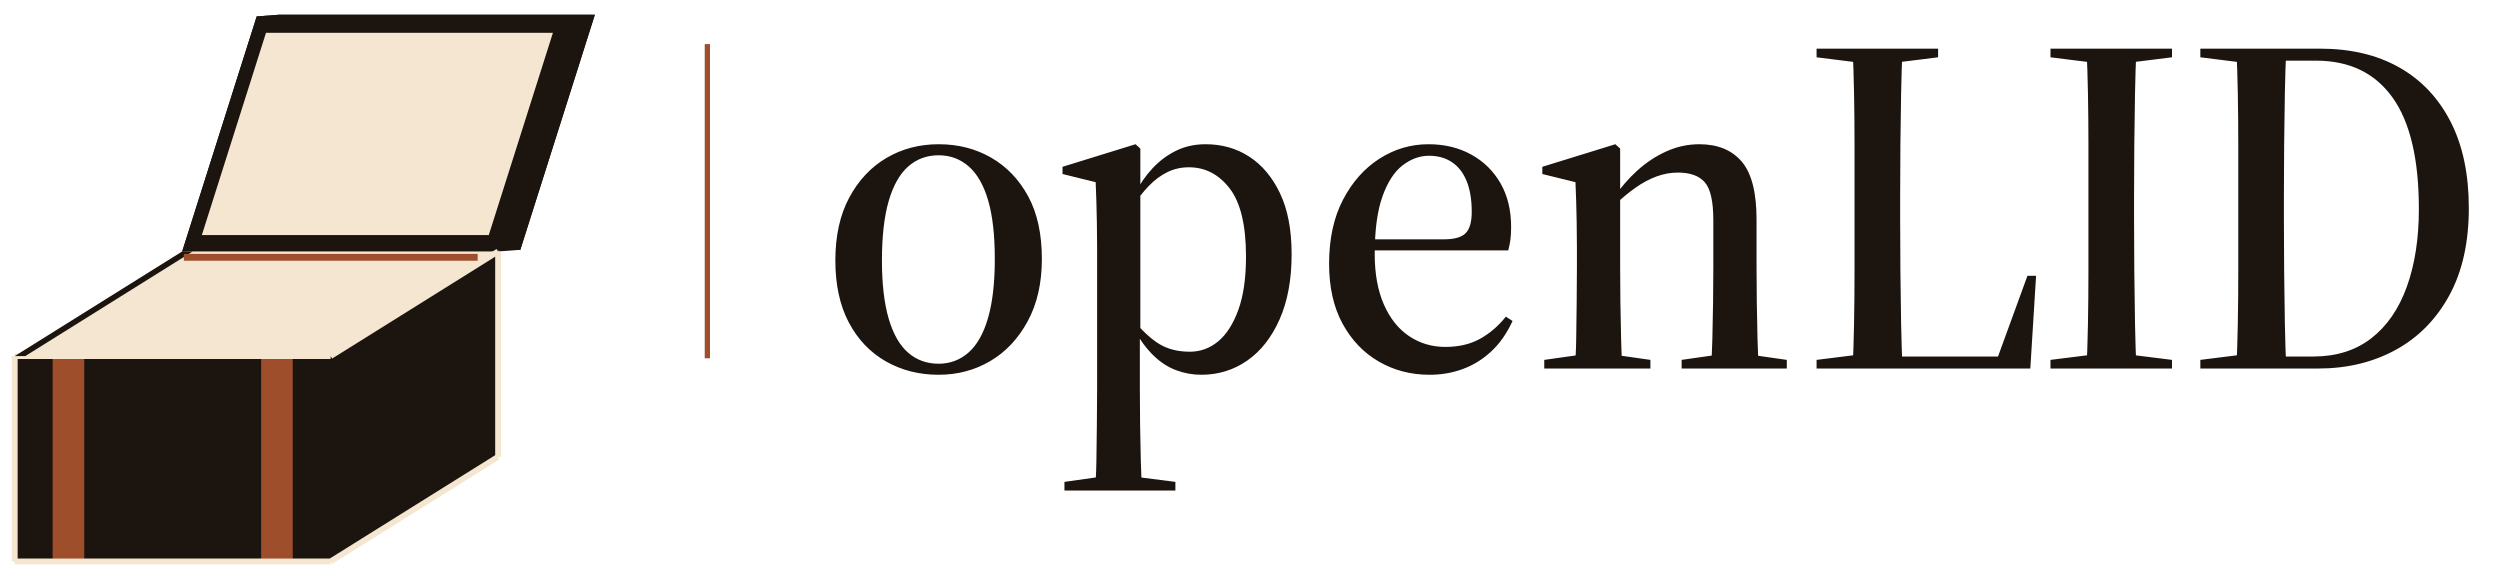
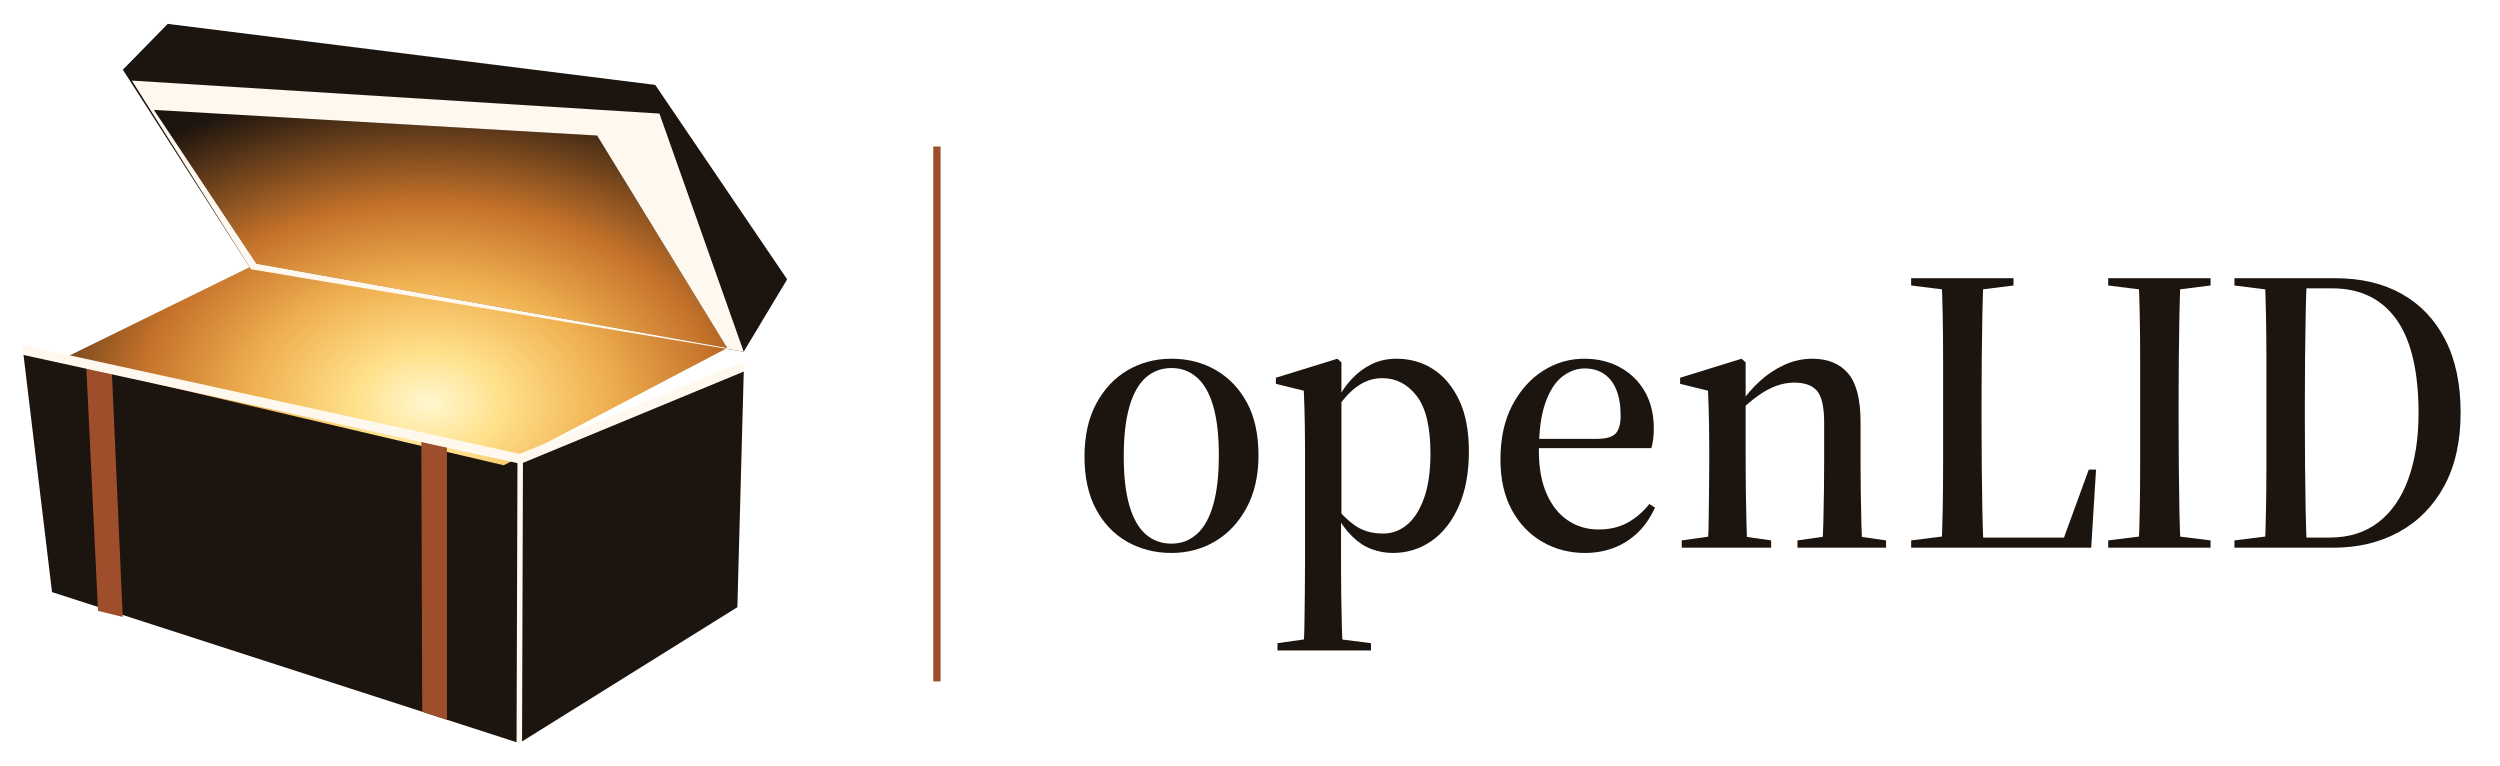
- <svg xmlns="http://www.w3.org/2000/svg" width="949.695" height="218.869" viewBox="-5.6 -213.269 949.695 218.869">
-   <path fill="#1c140e" d="M120 0v-78l63.604-39.744v78ZM0 0h120v-78H0Z" />
-   <path fill="#f4e6d0" d="M0-78h120l63.604-39.744h-120Z" />
-   <path fill="#9e4e2a" d="M14.4 0h12v-78h-12Zm79.2 0h12v-78h-12Z" />
-   <path fill="#1c140e" d="M100.372-207.669h120l-28.314 89.29h-120Z" />
-   <path fill="#1c140e" d="M91.917-207.035h120l-28.313 89.291h-120Z" />
-   <path fill="#1c140e" d="m91.917-207.035-28.313 89.291 8.454-.634 28.314-89.29Zm120 0-28.313 89.291 8.454-.634 28.314-89.29Z" />
-   <path fill="#1c140e" d="M91.917-207.035h120l8.455-.634h-120Z" />
-   <path fill="#f4e6d0" d="M95.446-200.818h109l-24.371 76.858h-109Z" />
-   <path fill="none" stroke="#f4e6d0" stroke-linejoin="bevel" stroke-width="2.2" d="M0 0h120m0-78H0m0 0V0m120 0 63.604-39.744m0 0v-78m0 0L120-78" />
-   <path fill="#1c140e" d="M0-78h4l63.604-39.744h-4Z" />
-   <path fill="none" stroke="#9e4e2a" stroke-linejoin="bevel" stroke-width="2.6" d="M64.242-115.518h111.6" />
-   <path fill="none" stroke="#9e4e2a" stroke-linecap="square" stroke-width="2" d="M263.111-78.163v-117.353" />
-   <path fill="#1c140e" d="M350.958-70.902q-11.13 0-20.07-5.108-8.94-5.11-14.048-14.78t-5.109-23.535q0-14.05 5.291-23.902t14.14-15.052q8.85-5.2 19.796-5.2 11.13 0 19.979 5.109t14.049 14.687 5.2 23.81q0 13.684-5.383 23.628-5.382 9.943-14.231 15.143t-19.614 5.2m0-4.196q6.569 0 11.404-4.288 4.834-4.287 7.389-13.136 2.554-8.85 2.554-22.35 0-13.685-2.554-22.351-2.555-8.667-7.39-12.863t-11.403-4.196q-6.75 0-11.585 4.287-4.835 4.288-7.39 13.137t-2.554 22.533q0 13.319 2.554 22.076 2.555 8.758 7.39 12.954t11.585 4.197M398.76-26.93v-3.285l16.786-2.372h6.751l18.61 2.372v3.284Zm11.495 0q.547-4.38.639-11.13t.182-14.05q.091-7.297.091-13.318v-53.824q0-5.29-.09-9.487-.092-4.196-.183-7.845-.092-3.65-.274-7.481l-12.59-3.102v-2.736l27.734-8.576 1.824 1.642v69.332l-.182.73v21.347q0 6.02.09 13.319.092 7.298.275 14.049.182 6.75.547 11.13Zm40.504-43.972q-4.926 0-9.578-1.733-4.653-1.733-8.667-5.656t-7.48-10.126h-2.19l1.277-4.197q5.839 7.116 10.674 10.035t11.586 2.92q6.02 0 10.764-3.923t7.663-11.95q2.92-8.029 2.92-20.253 0-17.88-6.204-25.908t-15.508-8.028q-4.38 0-8.12 1.824t-7.024 5.2-6.203 7.937l-1.095-4.926h2.007q2.737-5.474 6.66-9.67 3.922-4.197 8.94-6.66t11.22-2.463q9.306 0 16.604 4.744t11.677 13.958q4.378 9.213 4.378 23.08 0 14.413-4.56 24.722-4.562 10.309-12.316 15.69-7.755 5.383-17.425 5.383m86.665 0q-10.582 0-19.249-5.017T504.4-90.333t-5.108-22.715q0-14.231 5.29-24.358 5.292-10.126 13.867-15.6 8.575-5.473 18.61-5.473 9.123 0 16.238 3.923t11.13 10.947 4.014 16.512q0 2.92-.274 4.926-.273 2.007-.82 4.014H505.86v-4.196h37.038q6.02 0 8.301-2.372 2.28-2.372 2.28-8.028 0-6.933-1.915-11.677T546-151.637t-8.757-2.463q-5.291 0-10.035 3.65-4.744 3.648-7.663 11.859t-2.92 21.894q0 11.13 3.467 19.066 3.467 7.937 9.579 12.042t13.775 4.105 13.228-3.102q5.565-3.101 9.761-8.392l2.554 1.642q-3.284 7.115-8.119 11.585t-10.764 6.66-12.68 2.19m43.604-2.373v-3.284l16.786-2.372h6.933l16.603 2.372v3.284Zm11.495 0q.547-4.379.638-11.22t.183-14.14.09-13.137v-7.48q0-5.292-.09-9.488-.092-4.196-.183-7.845t-.274-7.481l-12.589-3.102v-2.736l27.733-8.576 1.824 1.642v45.066q0 5.838.092 13.136.091 7.299.273 14.14t.365 11.221Zm40.686 0v-3.284l16.603-2.372h6.751l16.603 2.372v3.284Zm11.13 0q.365-4.379.547-11.22t.274-14.14.091-13.137v-17.88q0-10.583-3.193-14.323t-10.308-3.74q-4.014 0-8.028 1.46t-8.028 4.287-8.21 6.842l-1.095-3.102h1.095q3.831-5.656 8.849-10.217 5.017-4.561 11.038-7.298 6.02-2.737 12.59-2.737 10.399 0 16.055 6.569 5.656 6.568 5.656 22.076v18.063q0 5.838.091 13.136.091 7.299.274 14.14.182 6.842.547 11.221Zm40.139 0v-3.284l18.975-2.372h7.846v5.656Zm13.684 0q.365-7.298.548-16.968.182-9.67.182-20.252v-47.802q0-10.218-.182-19.705-.183-9.488-.548-16.786h18.975q-.365 7.298-.547 16.786-.183 9.487-.274 19.705t-.091 19.705v8.027q0 9.488.091 20.07t.274 20.252.547 16.968Zm9.488 0v-4.561h51.634l-6.751 2.372 12.042-33.024h3.284l-2.19 35.213ZM684.48-191.503v-3.284h46.16v3.284l-18.974 2.372h-8.21Zm88.854 118.229v-3.284l18.975-2.372h8.21l18.976 2.372v3.284Zm13.684 0q.365-7.298.548-16.968.182-9.67.182-20.252v-47.711q0-10.309-.182-19.796-.183-9.488-.548-16.786h18.975q-.365 7.298-.547 16.877t-.274 19.705-.091 19.614v8.027q0 9.488.091 20.07t.274 20.252.547 16.968Zm-13.684-118.229v-3.284h46.16v3.284l-18.974 2.372h-8.21ZM830.26-73.274v-3.284l18.974-2.372h4.562v5.656Zm13.683 0q.365-7.298.548-16.968.182-9.67.182-20.252v-47.802q0-10.218-.182-19.705-.183-9.488-.548-16.786h18.975q-.365 7.298-.547 16.786-.183 9.487-.274 19.705t-.091 19.705v8.027q0 9.488.091 20.07t.274 20.252.547 16.968Zm11.495 0v-4.561h17.698q13.136 0 22.076-6.933t13.502-19.614 4.561-29.466q0-28.462-10.035-42.42-10.035-13.957-29.01-13.957h-18.792v-4.562h20.252q17.515 0 30.104 7.116 12.59 7.116 19.523 20.617t6.933 32.841q0 19.523-7.39 33.115t-20.343 20.709q-12.954 7.115-29.557 7.115Zm-25.179-118.229v-3.284h23.537v5.656h-4.562Z" />
+ <svg xmlns="http://www.w3.org/2000/svg" width="1364.821" height="418.000" viewBox="263.000 286.000 1364.821 418.000">
+   <defs>
+     <radialGradient id="glow" cx="242.0" cy="228.0" r="200.0" gradientUnits="userSpaceOnUse" gradientTransform="translate(242.0,228.0) scale(1.28 0.88) translate(-242.0,-228.0)">
+       <stop offset="0%" stop-color="#FFF8D0" />
+       <stop offset="16%" stop-color="#FFE08A" />
+       <stop offset="38%" stop-color="#F0B050" />
+       <stop offset="62%" stop-color="#C4722A" />
+       <stop offset="100%" stop-color="#1C140E" />
+     </radialGradient>
+   </defs>
+   <g transform="translate(255,278)">
+     <polygon points="292.00,258.50 414.12,208.00 410.55,339.48 291.50,413.70" fill="#1C140E" stroke="none" />
+     <polygon points="20.50,199.06 292.00,258.50 291.50,413.70 36.40,331.24" fill="#1C140E" stroke="none" />
+     <polygon points="99.56,21.05 365.71,54.35 437.73,160.51 414.00,200.00 145.00,155.00 75.06,46.06" fill="#1C140E" stroke="none" />
+     <polygon points="40.00,205.00 283.00,262.00 405.00,198.00 148.00,152.00" fill="url(#glow)" stroke="none" />
+     <polygon points="92.00,68.00 334.00,82.00 405.00,198.00 148.00,152.00" fill="url(#glow)" stroke="none" />
+     <polygon points="55.00,206.00 69.00,209.20 75.00,344.80 61.50,341.50" fill="#9E4E2A" stroke="none" />
+     <polygon points="238.00,246.50 252.00,249.80 252.00,401.00 238.50,396.50" fill="#9E4E2A" stroke="none" />
+     <path d="M80.00,52.00 L368.00,70.00 L414.00,200.00 L145.00,155.00 Z M92.00,68.00 L148.00,152.00 L405.00,198.00 L334.00,82.00 Z" fill="#FFF8EE" stroke="none" fill-rule="evenodd" />
+     <polyline points="20.50,199.06 292.00,258.50 414.12,208.00" fill="none" stroke="#FFF8EE" stroke-width="5.2" stroke-linecap="butt" stroke-linejoin="miter" />
+     <line x1="292.00" y1="258.50" x2="291.50" y2="413.70" stroke="#FFF8EE" stroke-width="3.0" stroke-linecap="butt" fill="none" />
+   </g>
+   <line x1="774.50" y1="368.00" x2="774.50" y2="656.00" stroke="#9E4E2A" stroke-width="4.0" stroke-linecap="square" fill="none" />
+   <g fill="#1C140E" stroke="none">
+     <path d="M902.549 587.872Q889.075 587.872 878.251 581.687Q867.427 575.501 861.242 563.794Q855.057 552.087 855.057 535.299Q855.057 518.29 861.463 506.361Q867.869 494.433 878.582 488.137Q889.296 481.842 902.549 481.842Q916.024 481.842 926.737 488.027Q937.451 494.212 943.746 505.809Q950.042 517.406 950.042 534.636Q950.042 551.203 943.525 563.242Q937.009 575.281 926.296 581.576Q915.582 587.872 902.549 587.872ZM902.549 582.791Q910.501 582.791 916.355 577.6Q922.209 572.409 925.301 561.696Q928.394 550.982 928.394 534.636Q928.394 518.069 925.301 507.576Q922.209 497.084 916.355 492.003Q910.501 486.922 902.549 486.922Q894.376 486.922 888.522 492.113Q882.669 497.304 879.576 508.018Q876.484 518.731 876.484 535.299Q876.484 551.424 879.576 562.027Q882.669 572.63 888.522 577.71Q894.376 582.791 902.549 582.791Z" />
+     <path d="M960.424 641.107V637.131L980.746 634.26H988.919L1011.451 637.131V641.107ZM974.34 641.107Q975.003 635.806 975.113 627.633Q975.224 619.46 975.334 610.624Q975.445 601.788 975.445 594.499V529.334Q975.445 522.928 975.334 517.848Q975.224 512.767 975.113 508.349Q975.003 503.931 974.782 499.293L959.54 495.537V492.224L993.116 481.842L995.325 483.83V502.164V503.048V567.77L995.104 568.654V594.499Q995.104 601.788 995.215 610.624Q995.325 619.46 995.546 627.633Q995.767 635.806 996.209 641.107ZM1023.379 587.872Q1017.415 587.872 1011.782 585.773Q1006.149 583.675 1001.29 578.925Q996.43 574.176 992.233 566.666H989.582L991.128 561.585Q998.197 570.2 1004.051 573.734Q1009.904 577.269 1018.078 577.269Q1025.367 577.269 1031.11 572.519Q1036.854 567.77 1040.388 558.051Q1043.922 548.331 1043.922 533.531Q1043.922 511.884 1036.412 502.164Q1028.901 492.445 1017.636 492.445Q1012.334 492.445 1007.806 494.654Q1003.278 496.863 999.301 500.949Q995.325 505.036 991.791 510.558L990.466 504.594H992.896Q996.209 497.967 1000.958 492.887Q1005.707 487.806 1011.782 484.824Q1017.857 481.842 1025.367 481.842Q1036.633 481.842 1045.469 487.585Q1054.304 493.328 1059.606 504.484Q1064.907 515.639 1064.907 532.427Q1064.907 549.878 1059.385 562.358Q1053.863 574.839 1044.475 581.355Q1035.087 587.872 1023.379 587.872Z" />
+     <path d="M1128.304 587.872Q1115.493 587.872 1105.0 581.797Q1094.507 575.722 1088.322 564.346Q1082.137 552.97 1082.137 536.845Q1082.137 519.615 1088.543 507.355Q1094.949 495.096 1105.331 488.469Q1115.713 481.842 1127.863 481.842Q1138.907 481.842 1147.522 486.591Q1156.137 491.34 1160.997 499.845Q1165.857 508.349 1165.857 519.836Q1165.857 523.37 1165.525 525.8Q1165.194 528.23 1164.531 530.66H1090.09V525.579H1134.931Q1142.221 525.579 1144.982 522.707Q1147.743 519.836 1147.743 512.988Q1147.743 504.594 1145.424 498.851Q1143.104 493.107 1138.687 490.125Q1134.269 487.143 1128.084 487.143Q1121.678 487.143 1115.934 491.561Q1110.191 495.979 1106.657 505.919Q1103.122 515.86 1103.122 532.427Q1103.122 545.901 1107.319 555.51Q1111.516 565.119 1118.916 570.09Q1126.316 575.06 1135.594 575.06Q1144.872 575.06 1151.609 571.304Q1158.346 567.549 1163.427 561.143L1166.519 563.131Q1162.543 571.746 1156.69 577.158Q1150.836 582.57 1143.657 585.221Q1136.478 587.872 1128.304 587.872Z" />
+     <path d="M1181.099 585.0V581.024L1201.421 578.152H1209.815L1229.916 581.024V585.0ZM1195.015 585.0Q1195.678 579.699 1195.788 571.415Q1195.899 563.131 1196.009 554.296Q1196.119 545.46 1196.119 538.391V529.334Q1196.119 522.928 1196.009 517.848Q1195.899 512.767 1195.788 508.349Q1195.678 503.931 1195.457 499.293L1180.215 495.537V492.224L1213.791 481.842L1216.0 483.83V505.257V505.699V538.391Q1216.0 545.46 1216.11 554.296Q1216.221 563.131 1216.442 571.415Q1216.663 579.699 1216.884 585.0ZM1244.275 585.0V581.024L1264.376 578.152H1272.549L1292.651 581.024V585.0ZM1257.749 585.0Q1258.191 579.699 1258.412 571.415Q1258.633 563.131 1258.743 554.296Q1258.854 545.46 1258.854 538.391V516.743Q1258.854 503.931 1254.988 499.403Q1251.122 494.875 1242.507 494.875Q1237.648 494.875 1232.788 496.642Q1227.928 498.409 1223.069 501.833Q1218.209 505.257 1213.128 510.116L1211.803 506.361H1213.128Q1217.767 499.513 1223.842 493.991Q1229.916 488.469 1237.206 485.155Q1244.496 481.842 1252.448 481.842Q1265.039 481.842 1271.887 489.794Q1278.734 497.746 1278.734 516.522V538.391Q1278.734 545.46 1278.845 554.296Q1278.955 563.131 1279.176 571.415Q1279.397 579.699 1279.839 585.0Z" />
+     <path d="M1306.346 585.0V581.024L1329.319 578.152H1338.818V585.0ZM1322.913 585.0Q1323.355 576.164 1323.576 564.457Q1323.797 552.749 1323.797 539.937Q1323.797 527.125 1323.797 515.639V505.919Q1323.797 494.433 1323.797 482.063Q1323.797 469.693 1323.576 458.206Q1323.355 446.719 1322.913 437.884H1345.887Q1345.445 446.719 1345.224 458.206Q1345.003 469.693 1344.893 482.063Q1344.782 494.433 1344.782 505.919V515.639Q1344.782 527.125 1344.893 539.937Q1345.003 552.749 1345.224 564.457Q1345.445 576.164 1345.887 585.0ZM1334.4 585.0V579.478H1396.913L1388.74 582.349L1403.319 542.367H1407.296L1404.645 585.0ZM1306.346 441.86V437.884H1362.233V441.86L1339.26 444.731H1329.319Z" />
+     <path d="M1413.922 585.0V581.024L1436.896 578.152H1446.836L1469.809 581.024V585.0ZM1430.49 585.0Q1430.931 576.164 1431.152 564.457Q1431.373 552.749 1431.373 539.937Q1431.373 527.125 1431.373 515.639V505.919Q1431.373 494.654 1431.373 482.173Q1431.373 469.693 1431.152 458.206Q1430.931 446.719 1430.49 437.884H1453.463Q1453.021 446.719 1452.8 458.316Q1452.579 469.913 1452.469 482.173Q1452.358 494.433 1452.358 505.919V515.639Q1452.358 527.125 1452.469 539.937Q1452.579 552.749 1452.8 564.457Q1453.021 576.164 1453.463 585.0ZM1413.922 441.86V437.884H1469.809V441.86L1446.836 444.731H1436.896Z" />
+     <path d="M1482.842 585.0V581.024L1505.815 578.152H1511.337V585.0ZM1499.409 585.0Q1499.851 576.164 1500.072 564.457Q1500.293 552.749 1500.293 539.937Q1500.293 527.125 1500.293 515.639V505.919Q1500.293 494.433 1500.293 482.063Q1500.293 469.693 1500.072 458.206Q1499.851 446.719 1499.409 437.884H1522.382Q1521.94 446.719 1521.719 458.206Q1521.499 469.693 1521.388 482.063Q1521.278 494.433 1521.278 505.919V515.639Q1521.278 527.125 1521.388 539.937Q1521.499 552.749 1521.719 564.457Q1521.94 576.164 1522.382 585.0ZM1513.325 585.0V579.478H1534.752Q1550.657 579.478 1561.481 571.084Q1572.304 562.69 1577.827 547.337Q1583.349 531.985 1583.349 511.663Q1583.349 477.203 1571.2 460.304Q1559.051 443.406 1536.078 443.406H1513.325V437.884H1537.845Q1559.051 437.884 1574.293 446.499Q1589.534 455.113 1597.928 471.46Q1606.322 487.806 1606.322 511.221Q1606.322 534.857 1597.376 551.313Q1588.43 567.77 1572.746 576.385Q1557.063 585.0 1536.961 585.0ZM1482.842 441.86V437.884H1511.337V444.731H1505.815Z" />
+   </g>
</svg>
